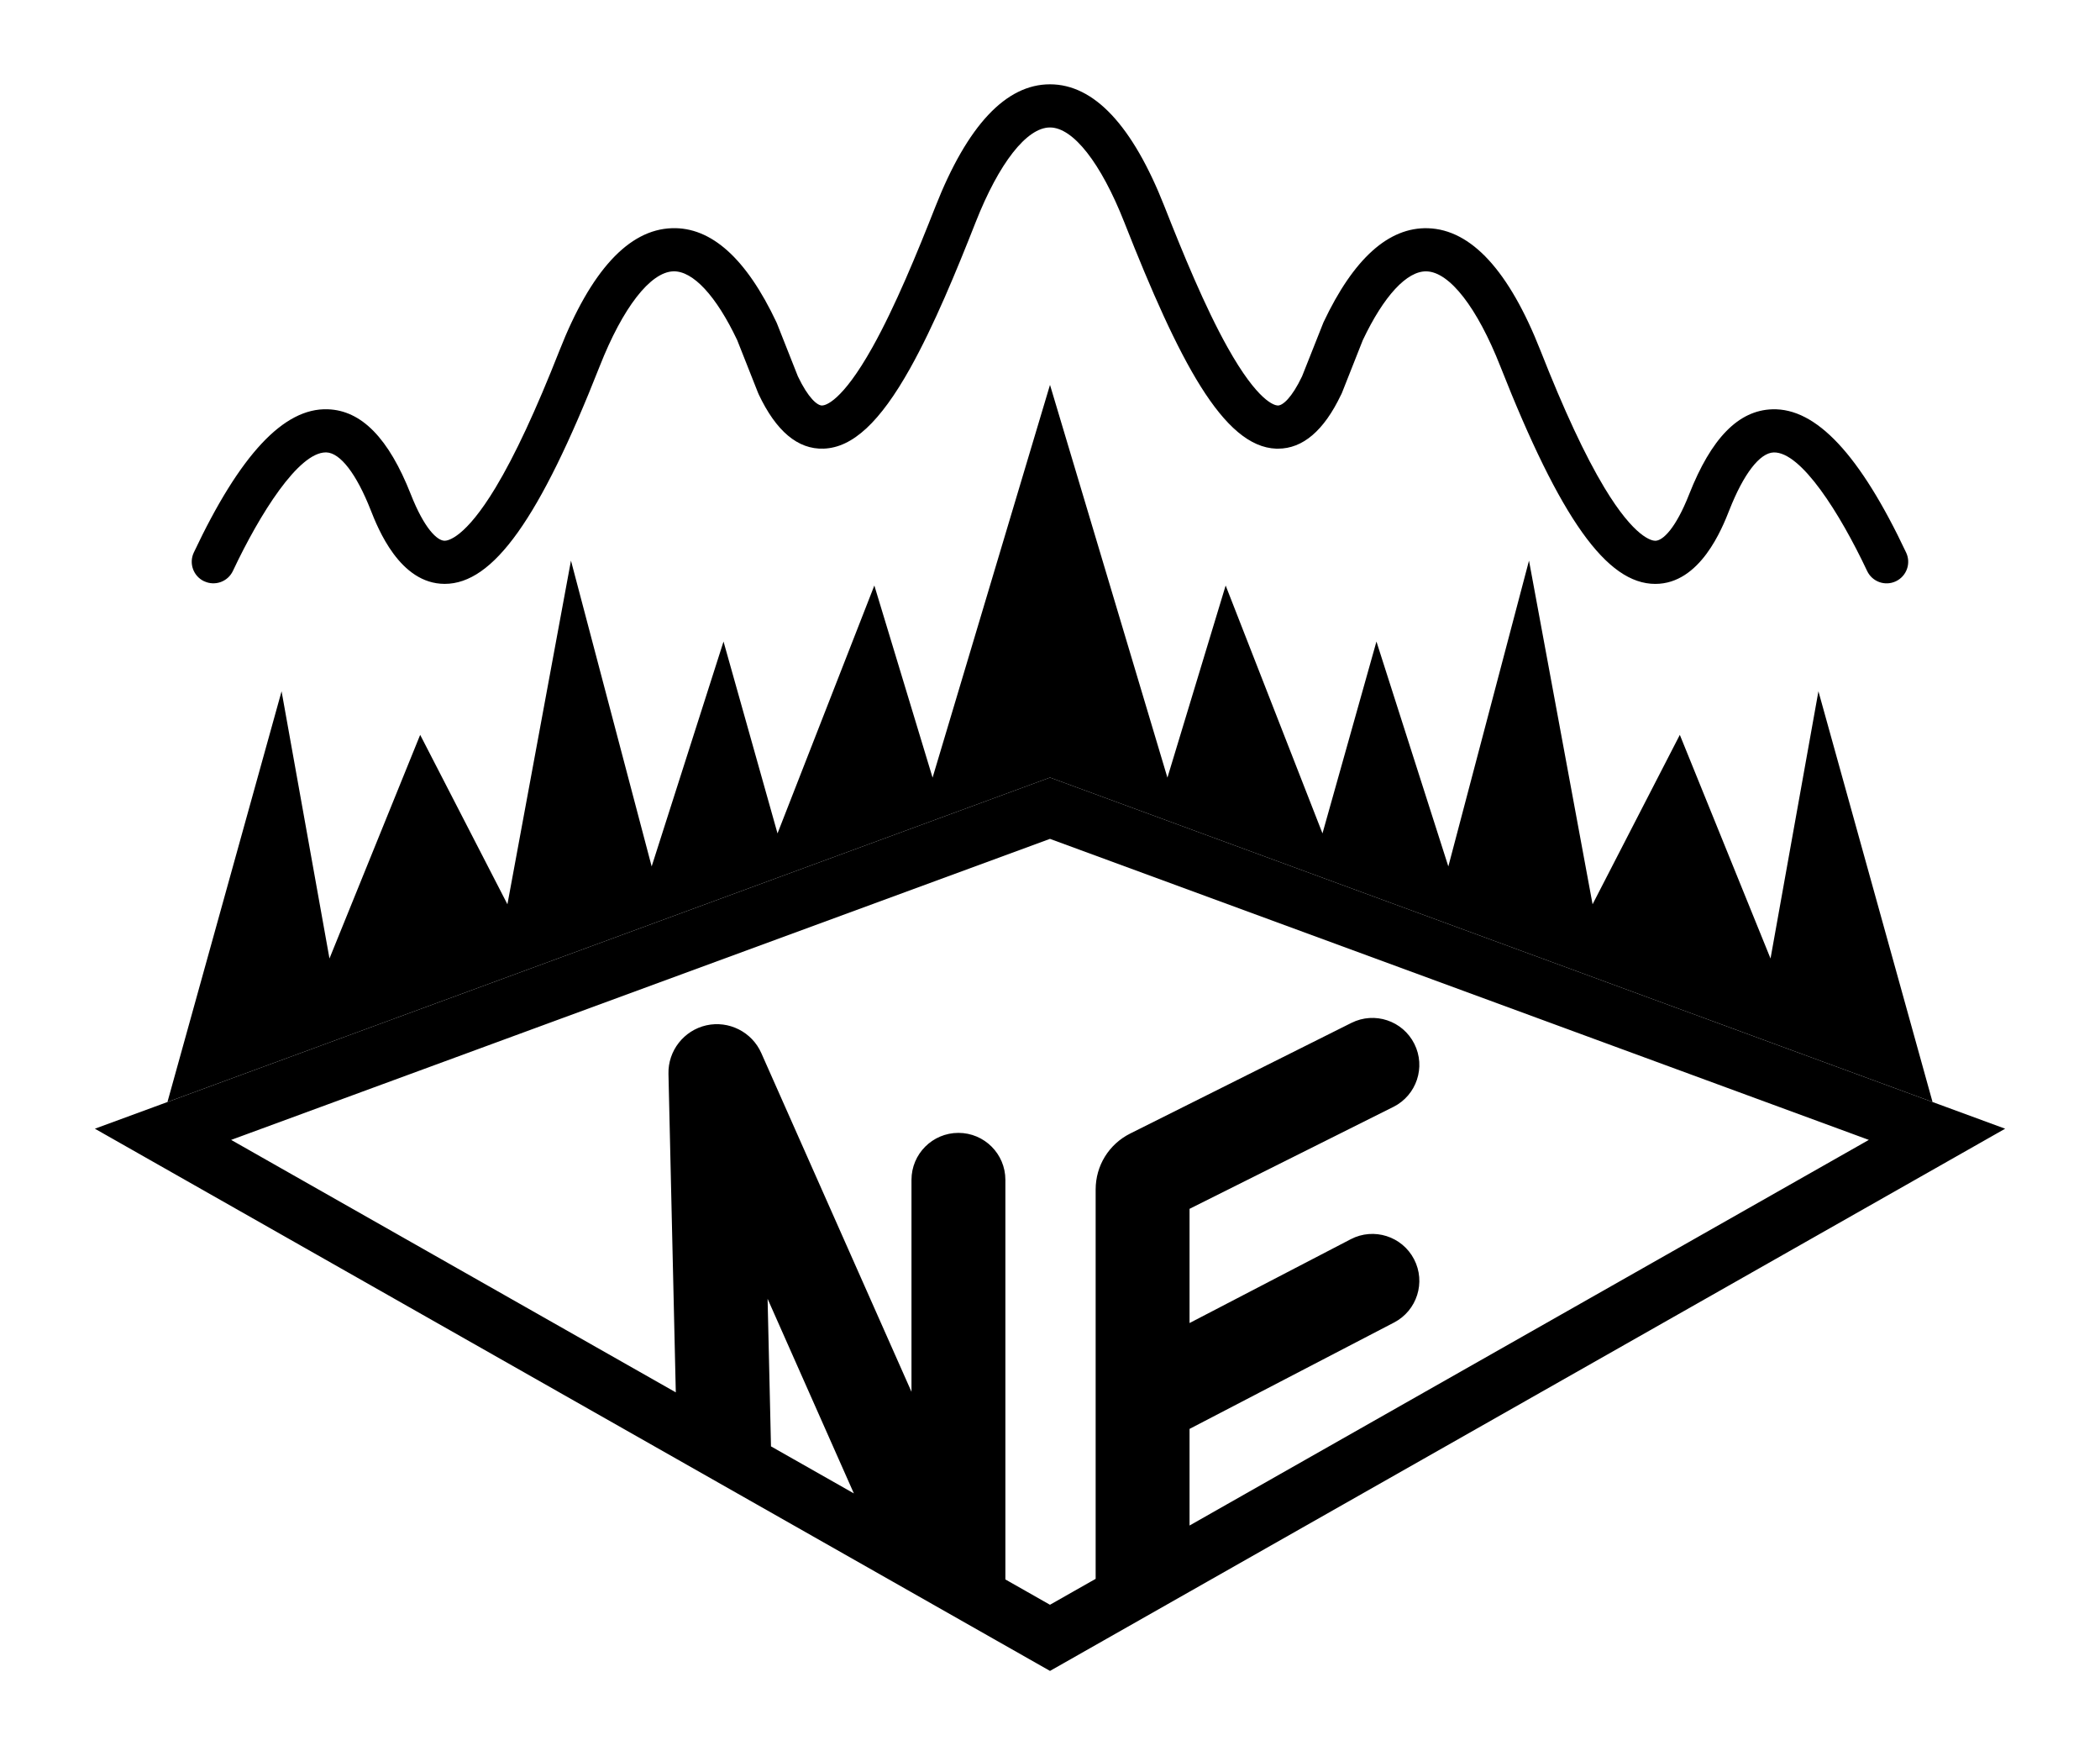
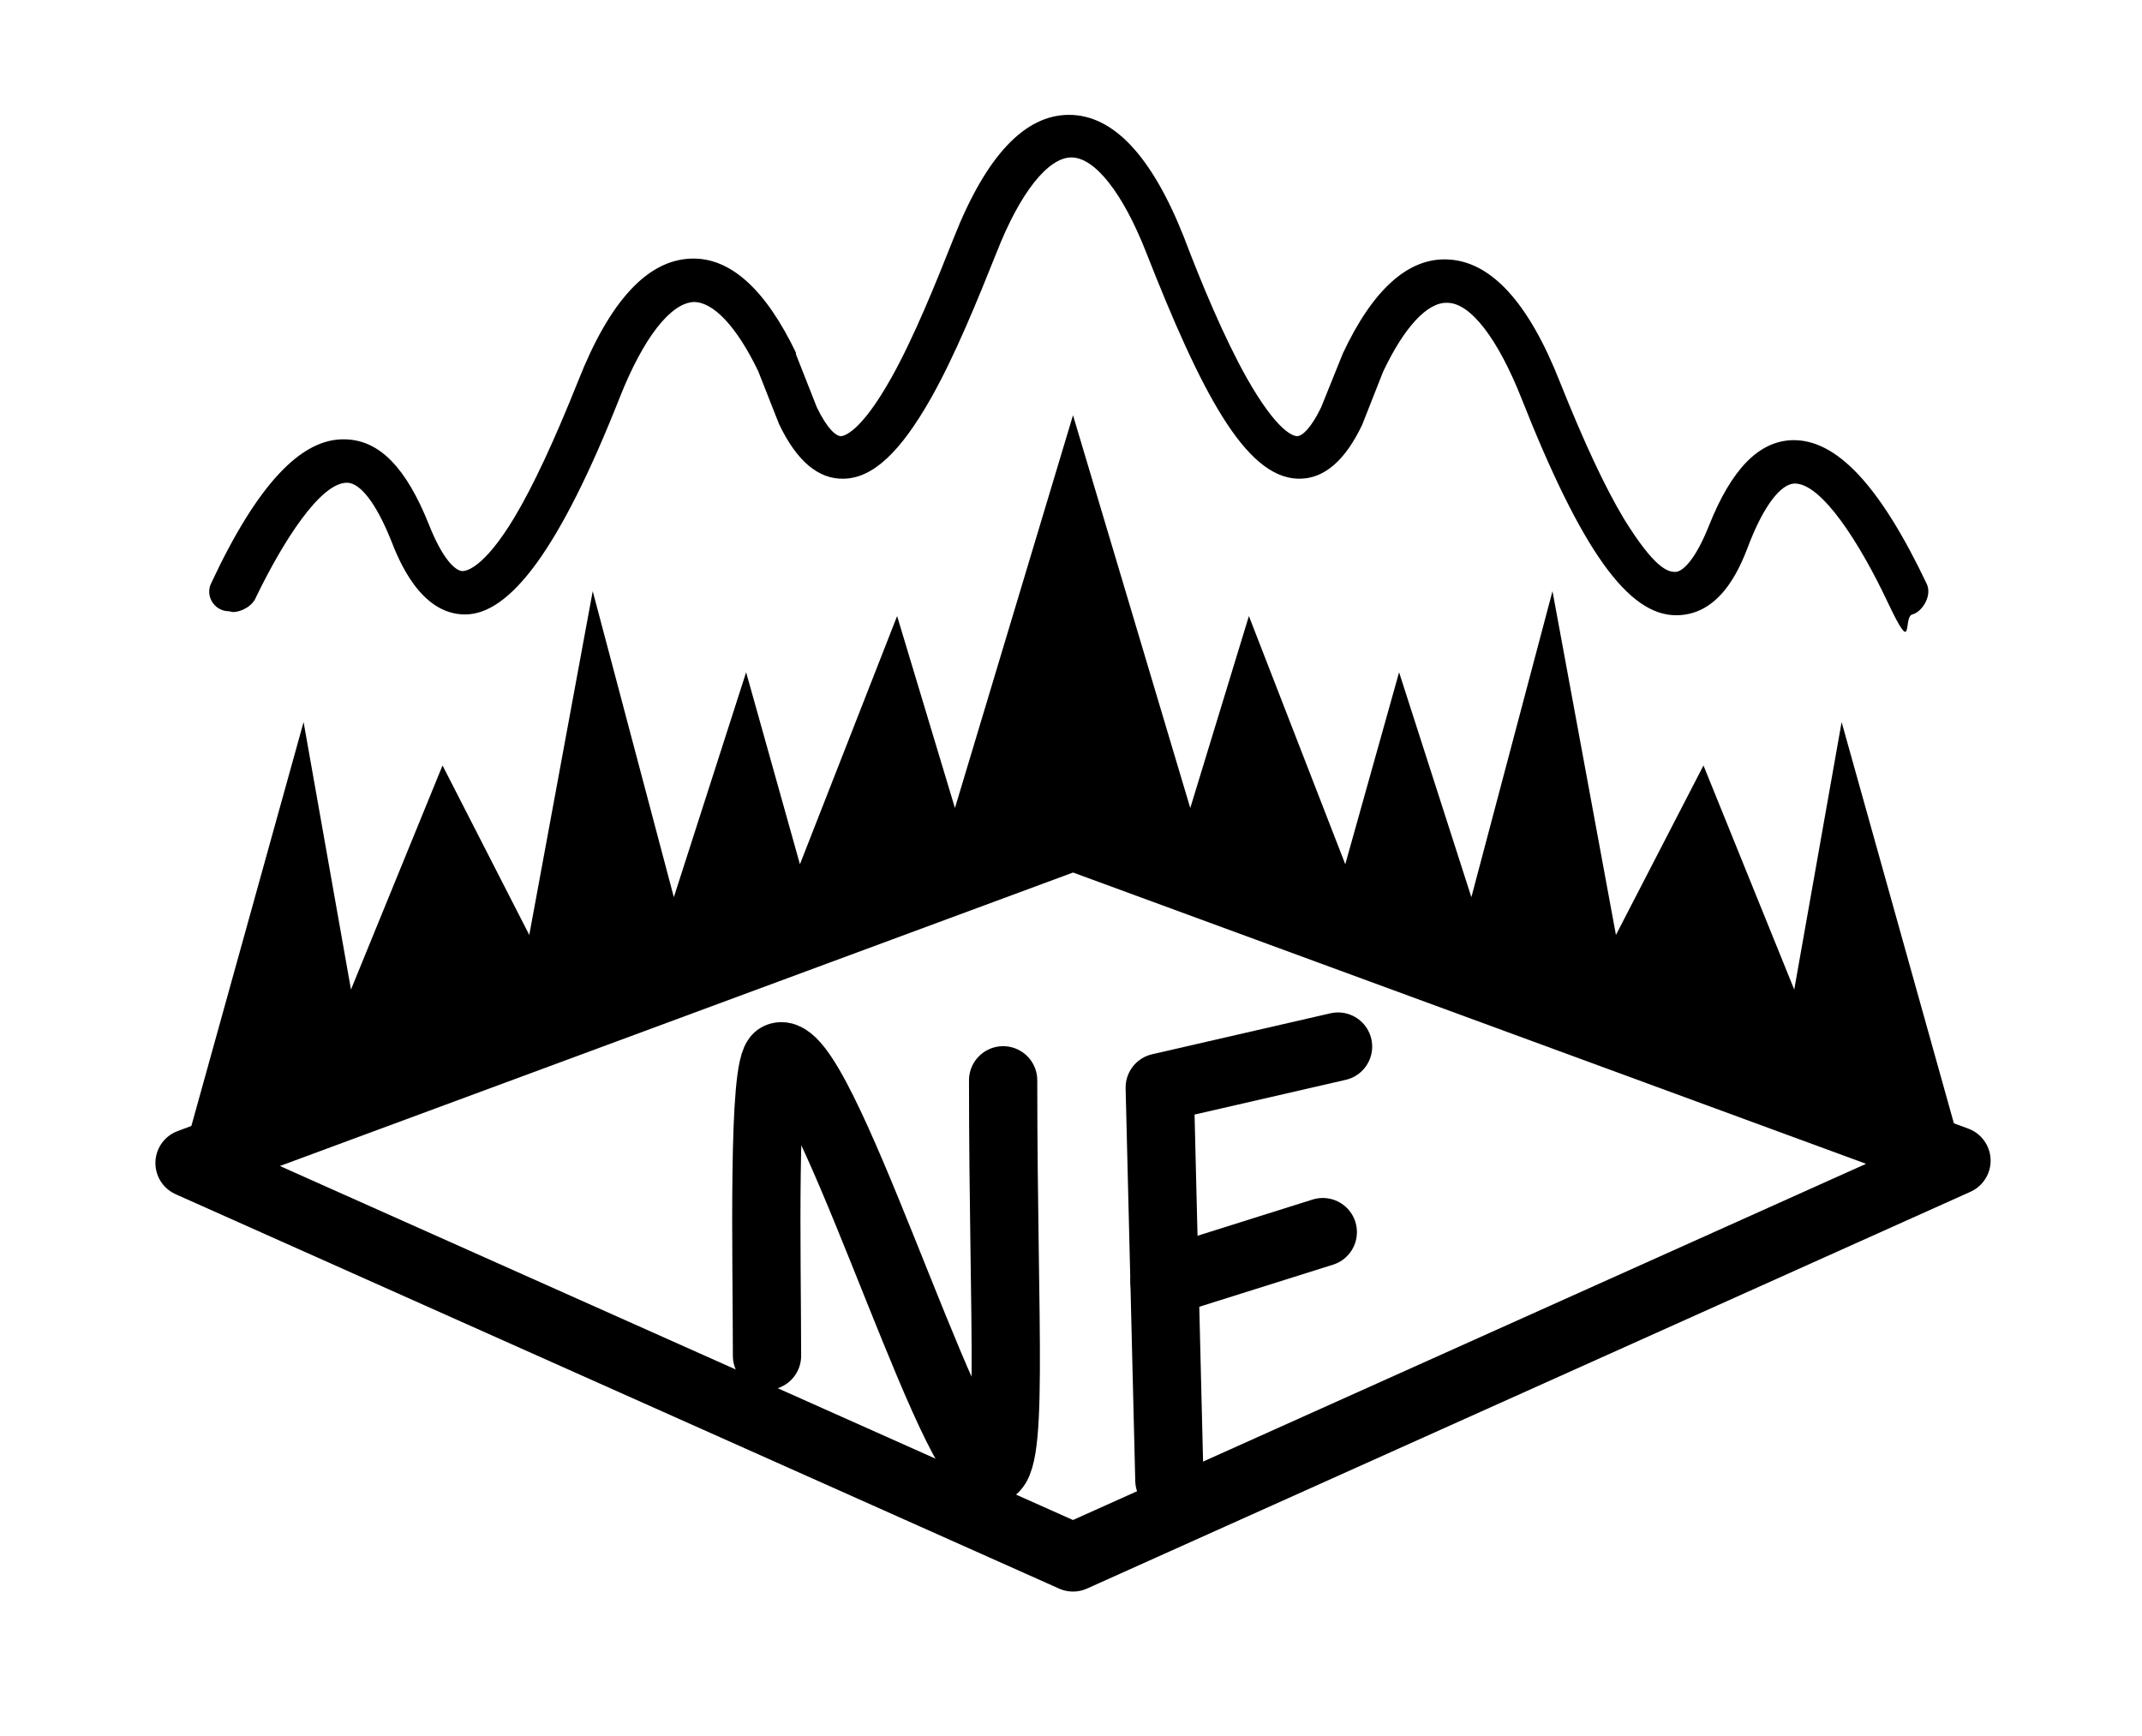
- <svg xmlns="http://www.w3.org/2000/svg" id="Layer_1" data-name="Layer 1" viewBox="0 0 730 610">
-   <polygon points="671.79 382.99 632.12 240.25 615.47 333.12 583.94 255.39 553.61 314.27 531.51 194.84 503.47 301.12 478.48 222.96 459.72 289.64 426.06 203.49 405.82 270.26 365 133.76 324.18 270.26 303.94 203.49 270.28 289.64 251.51 222.96 226.53 301.12 198.48 194.84 176.39 314.27 146.06 255.39 114.53 333.12 97.88 240.25 58.21 382.99 365 270.23 671.79 382.99" />
-   <path d="M70.98,202.01c3.75,1.77,8.22.16,9.98-3.58,9.42-19.98,22.82-41.2,32.29-41.2.07,0,.14,0,.21,0,4.83.16,10.45,7.46,15.4,20.04,2.5,6.34,10.1,25.65,25.73,25.65,16.88,0,33-22.62,53.88-75.65,8.03-20.38,17.59-32.71,25.59-32.97,6.81-.2,14.9,8.49,22.21,23.92l7.26,18.35c.03.07.07.14.1.21.03.08.06.15.09.23,6.05,12.84,13.64,19.22,22.58,18.91,10.06-.33,19.62-9.21,30.09-27.94,8.3-14.85,16.16-33.97,22.75-50.71,8.13-20.65,17.8-32.97,25.85-32.97s17.72,12.33,25.85,32.98c18.95,48.11,34.4,78.04,52.84,78.65.2,0,.39,0,.59,0,8.61,0,15.96-6.28,21.86-18.65,0-.01.01-.02.02-.03.04-.08.08-.15.12-.23.03-.07.06-.14.09-.21.03-.08.07-.15.11-.23l7.26-18.35c7.31-15.43,15.39-24.14,22.21-23.92,7.99.26,17.56,12.59,25.59,32.97,20.89,53.03,37,75.65,53.88,75.65,15.63,0,23.24-19.31,25.74-25.65,4.95-12.58,10.57-19.88,15.4-20.04,9.52-.29,23.01,21.08,32.5,41.2,1.77,3.75,6.23,5.35,9.98,3.58,3.75-1.77,5.35-6.24,3.58-9.98-16.04-34.01-31.28-50.31-46.56-49.79-11.75.38-21.19,10.05-28.87,29.54-4.69,11.91-9.16,16.15-11.78,16.15-1.1,0-7.11-.89-17.71-18.5-6.7-11.13-13.97-26.72-22.21-47.65-10.91-27.69-24.04-41.97-39.05-42.47-13.69-.43-25.92,10.56-36.37,32.72l-7.44,18.75c-3.56,7.48-6.72,10.14-8.39,10.14-.02,0-.03,0-.05,0-1.05-.03-6.82-1.17-17.49-20.26-7.87-14.08-15.48-32.62-21.89-48.89-11.1-28.19-24.5-42.48-39.81-42.48s-28.71,14.29-39.81,42.48c-6.41,16.28-14.02,34.81-21.89,48.89-10.67,19.09-16.44,20.23-17.49,20.26-1.66.06-4.84-2.58-8.44-10.14l-7.25-18.32-.19-.44c-10.45-22.16-22.67-33.19-36.37-32.72-15.01.49-28.15,14.78-39.05,42.47-8.24,20.93-15.51,36.52-22.21,47.65-10.6,17.6-16.61,18.5-17.71,18.5-2.62,0-7.09-4.24-11.78-16.15-7.68-19.49-17.12-29.15-28.87-29.54-15.29-.54-30.52,15.79-46.56,49.79-1.77,3.75-.16,8.22,3.58,9.98Z" />
-   <path d="M364.99,270.23L32.98,392.27l202.49,114.92,27.38,15.54,47.59,27.01,34.72,19.71,14.91,8.46,4.93,2.8,18.78-10.66,29.74-16.88,283.51-160.9-332.03-122.04ZM268.01,502.67l-1.18-51.29,29.99,67.64-28.81-16.35ZM491.55,437.63c-4.16-8-14.02-11.11-22.01-6.95l-56.03,29.13v-39.69l70.86-35.43c8.06-4.04,11.33-13.84,7.29-21.9-4.03-8.06-13.83-11.33-21.89-7.29l-76.87,38.44c-7.42,3.71-12.03,11.17-12.03,19.46v135.31l-15.88,9.01-15.5-8.8v-138.88c0-9.01-7.31-16.32-16.32-16.32s-16.32,7.31-16.32,16.32v73.67l-52.21-117.73c-3.24-7.33-11.27-11.38-19.09-9.64-7.82,1.75-13.37,8.84-13.18,16.85l2.55,110.71-154.57-87.74,284.64-104.62,284.65,104.62-236.13,134.02v-33.58l71.09-36.97c7.99-4.16,11.11-14.01,6.95-22Z" />
+ <svg xmlns="http://www.w3.org/2000/svg" id="Layer_1" version="1.1" viewBox="0 0 266.7 216.1">
+   <defs>
+     <style>
+       .st0 {
+         fill: none;
+         stroke: #000;
+         stroke-linecap: round;
+         stroke-linejoin: round;
+         stroke-width: 8.5px;
+       }
+     </style>
+   </defs>
+   <polygon points="243.6 141 229.3 89.9 223.4 123.2 212.1 95.3 201.2 116.4 193.3 73.6 183.2 111.7 174.2 83.7 167.5 107.6 155.5 76.7 148.2 100.6 133.6 51.7 118.9 100.6 111.7 76.7 99.6 107.6 92.9 83.7 83.9 111.7 73.8 73.6 65.9 116.4 55.1 95.3 43.7 123.2 37.8 89.9 23.6 141 133.6 100.6 243.6 141" />
+   <path d="M29,76.2c1.1,0,2.5-.8,2.9-1.9,3.4-7,8-14.2,11.3-14.2h0c1.7,0,3.7,2.7,5.5,7.2.9,2.3,3.6,9.2,9.2,9.2s11.8-8.1,19.3-27.1c2.9-7.3,6.3-11.7,9.2-11.8,2.4,0,5.3,3,8,8.6l2.6,6.6s0,0,0,0c0,0,0,0,0,0,2.2,4.6,4.9,6.9,8.1,6.8,3.6-.1,7-3.3,10.8-10,3-5.3,5.8-12.2,8.2-18.2,2.9-7.4,6.4-11.8,9.3-11.8s6.4,4.4,9.3,11.8c6.8,17.3,12.3,28,18.9,28.2h.2c3.1,0,5.7-2.3,7.8-6.7,0,0,0,0,0,0,0,0,0,0,0,0,0,0,0,0,0,0,0,0,0,0,0,0l2.6-6.6c2.6-5.5,5.5-8.7,8-8.6,2.9,0,6.3,4.5,9.2,11.8,7.5,19,13.3,27.1,19.3,27.1s8.3-6.9,9.2-9.2c1.8-4.5,3.8-7.1,5.5-7.2,3.4-.1,8.2,7.5,11.6,14.7s1.9,1.9,3.1,1.6,2.5-2.3,1.8-3.8c-5.8-12.2-11.2-18-16.7-17.9-4.2.1-7.6,3.6-10.4,10.6-1.7,4.3-3.3,5.8-4.2,5.8s-2.5-.3-6.4-6.6c-2.4-4-5-9.6-8-17.1-3.9-9.9-8.6-15-14-15.2-4.9-.2-9.3,3.8-13,11.7l-2.7,6.7c-1.3,2.7-2.4,3.6-3,3.6h0c-.4,0-2.4-.4-6.3-7.3-2.8-5-5.6-11.7-7.8-17.5-4-10.1-8.8-15.2-14.3-15.2s-10.3,5.1-14.3,15.2c-2.3,5.8-5,12.5-7.8,17.5-3.8,6.8-5.9,7.3-6.3,7.3-.6,0-1.7-.9-3-3.6l-2.6-6.6v-.2c-3.8-7.9-8.2-11.9-13.1-11.7-5.4.2-10.1,5.3-14,15.2-3,7.5-5.6,13.1-8,17.1-3.8,6.3-6,6.6-6.4,6.6-.9,0-2.5-1.5-4.2-5.8-2.8-7-6.1-10.5-10.4-10.6-5.5-.2-11,5.7-16.7,17.9-.8,1.6.4,3.5,2.2,3.5h0Z" />
+   <polygon class="st0" points="133.6 193.9 23.6 144.8 133.6 104.1 243.6 144.5 133.6 193.9" />
+   <path class="st0" d="M95.5,168.8c0-12-.6-36.2,1.4-37.2,5.2-2.6,20.9,49.9,26.1,51.4,3.4,1,1.9-17.4,1.9-48.5" />
+   <polyline class="st0" points="145.6 184.3 144.4 135.4 166.6 130.3" />
+   <line class="st0" x1="164.7" y1="153.4" x2="145" y2="159.6" />
</svg>
